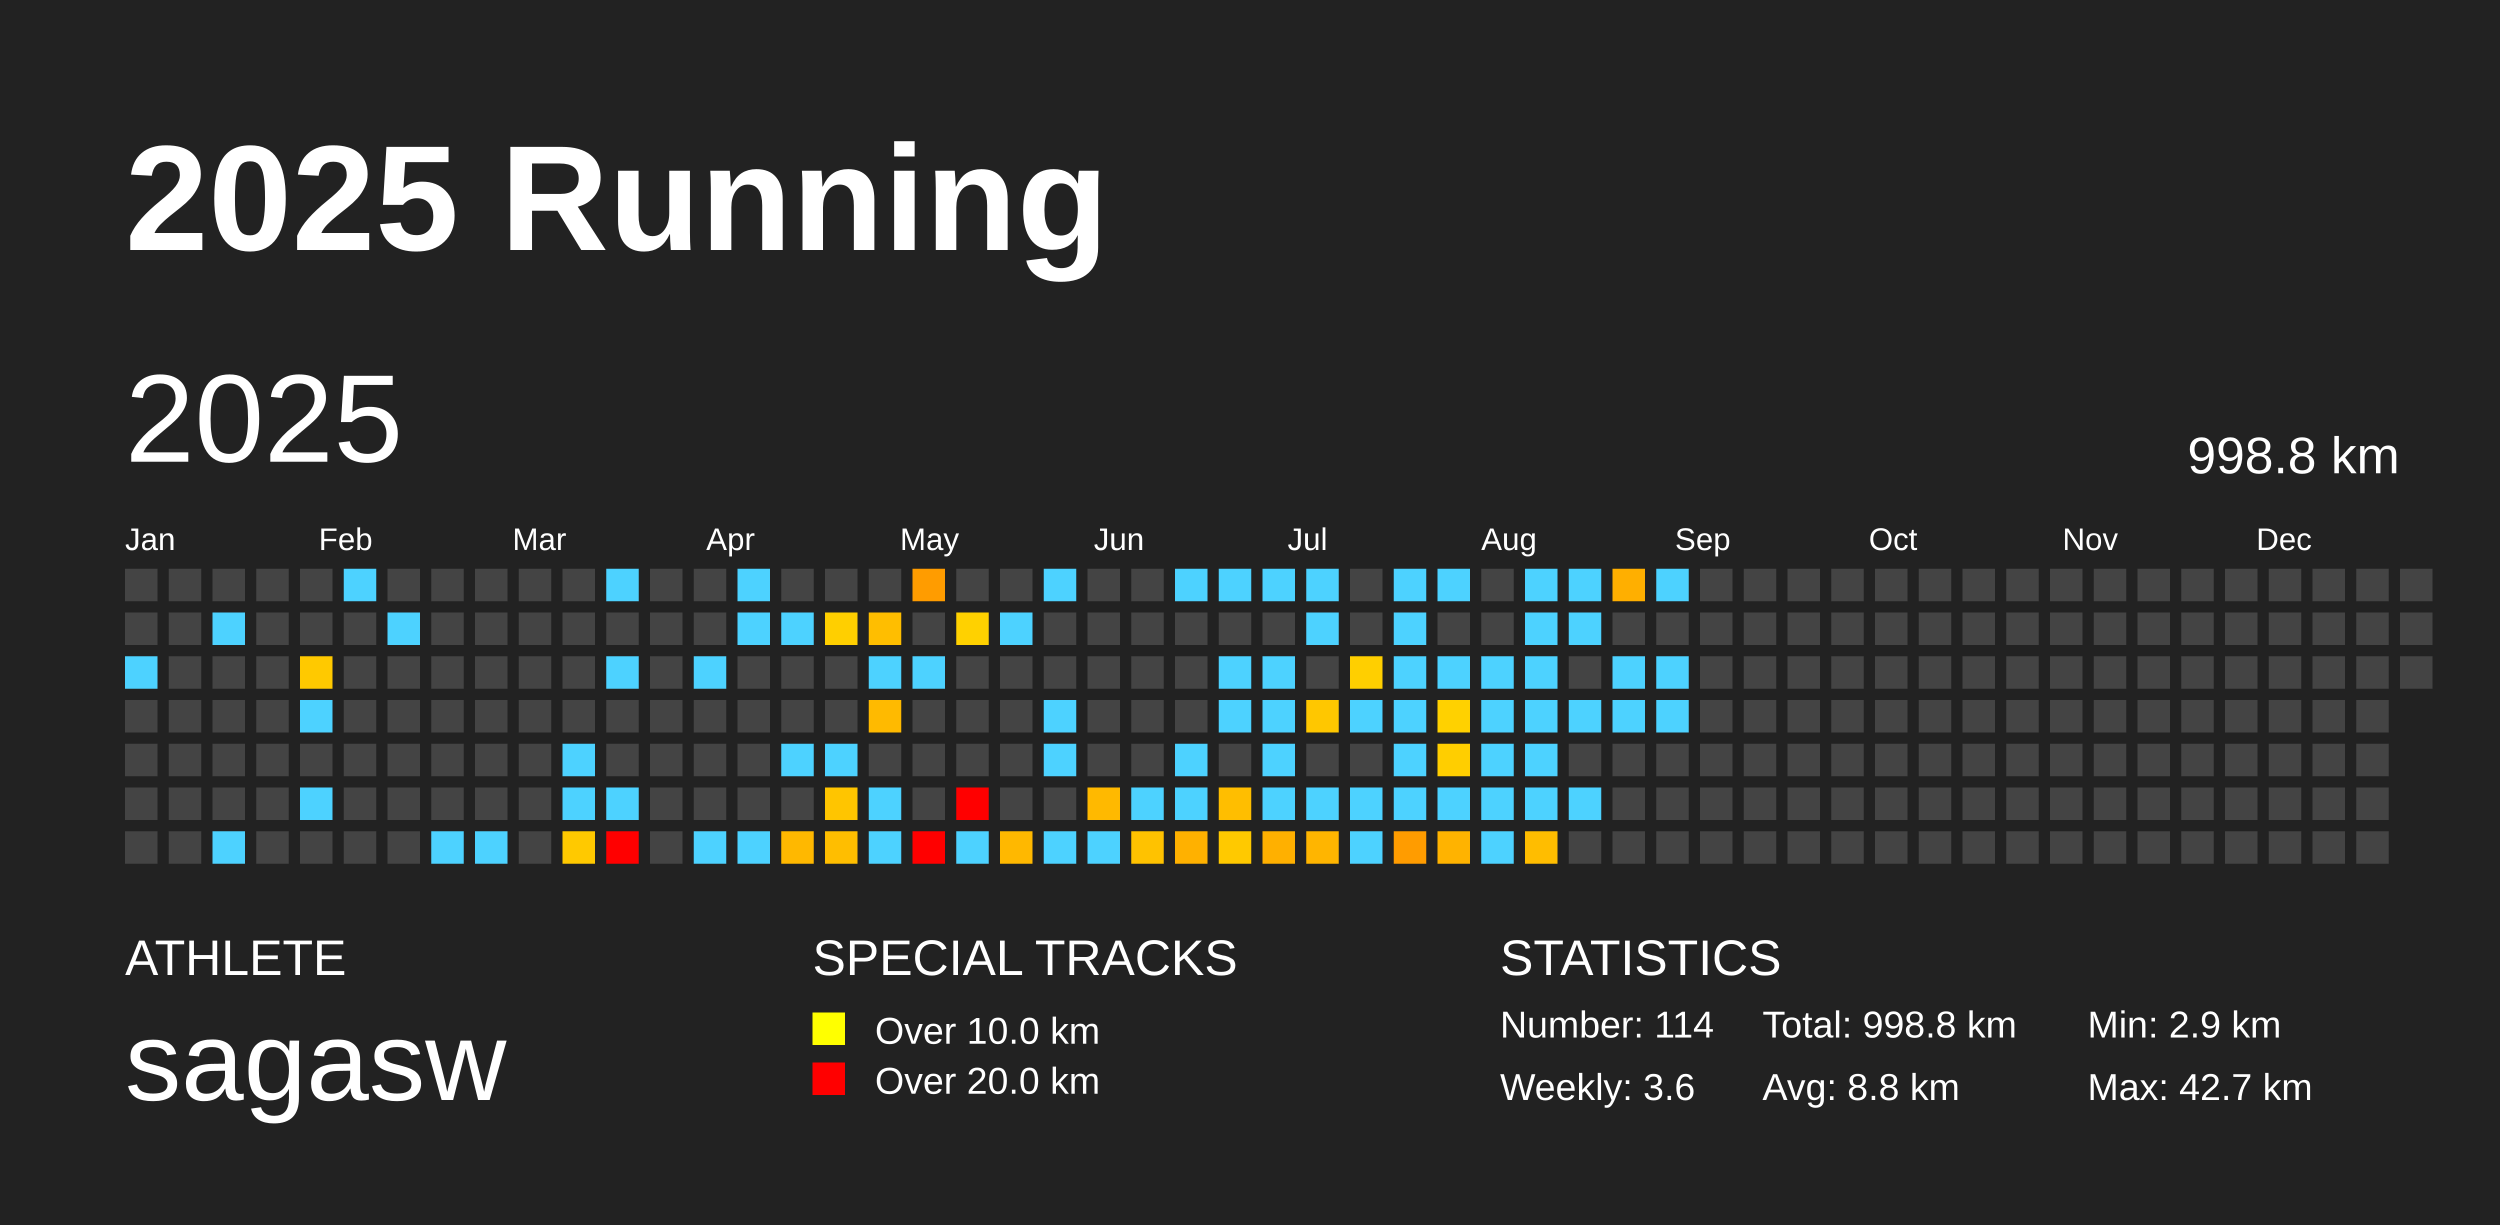
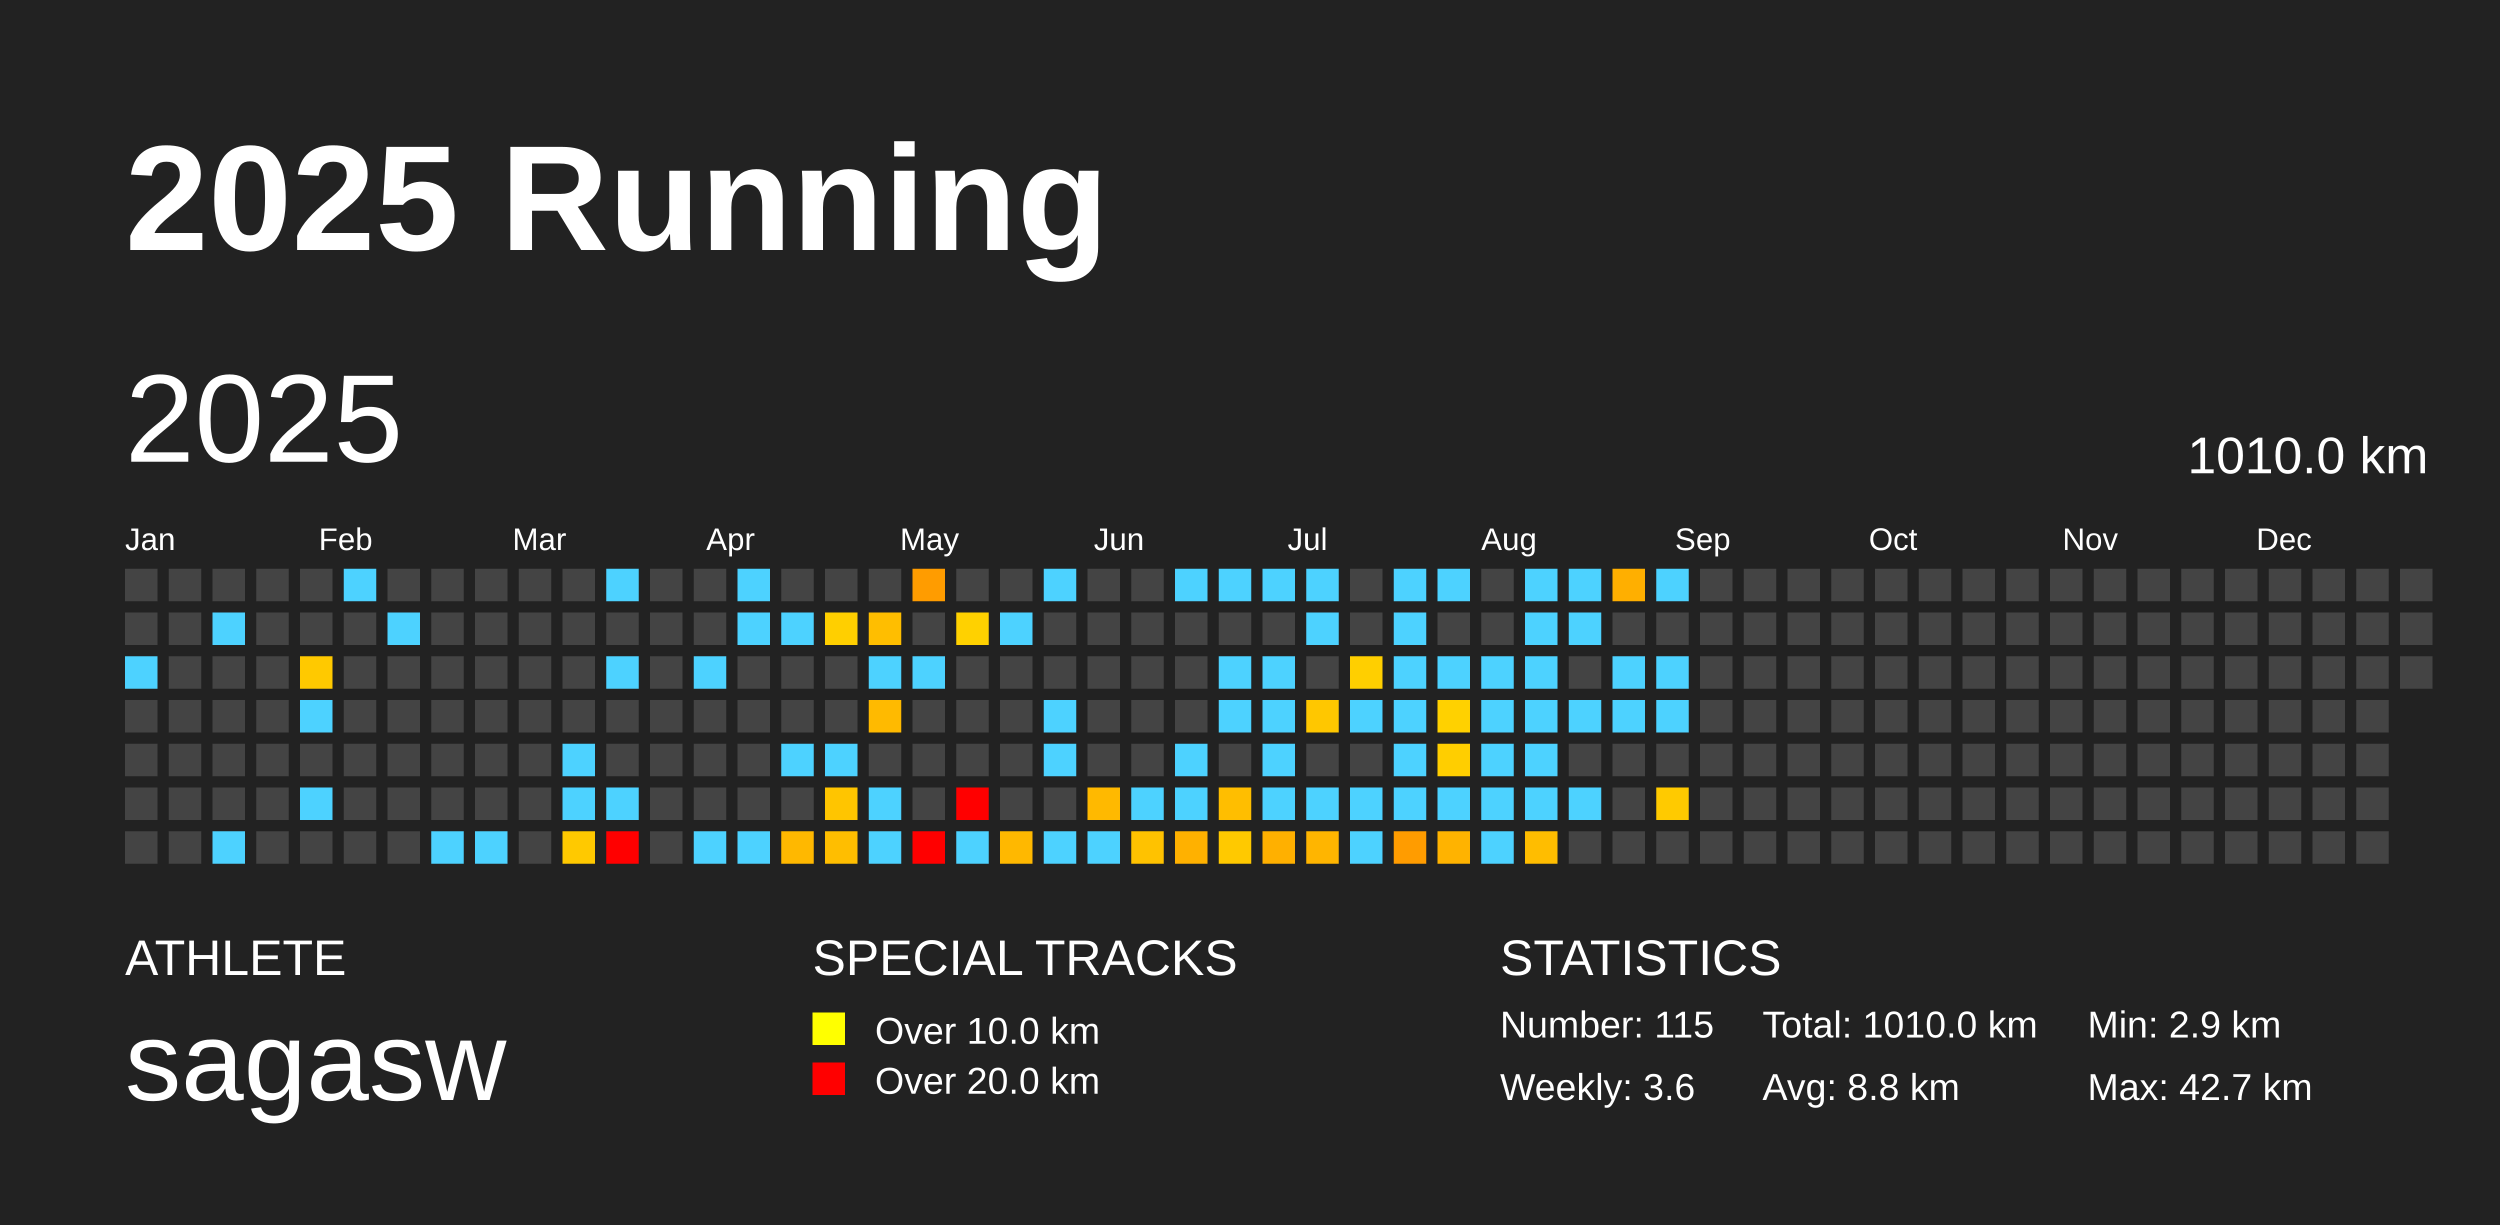
<svg xmlns="http://www.w3.org/2000/svg" baseProfile="full" height="98mm" version="1.1" viewBox="0,0,200,98" width="200mm">
  <defs />
  <rect fill="#222222" height="98" width="200" x="0" y="0" />
  <text fill="#FFFFFF" style="font-size:12px; font-family:Arial; font-weight:bold;" x="10" y="20">2025 Running</text>
  <text fill="#FFFFFF" style="font-size:4px; font-family:Arial" x="10" y="78">ATHLETE</text>
  <text fill="#FFFFFF" style="font-size:9px; font-family:Arial" x="10" y="88">sagasw</text>
  <text fill="#FFFFFF" style="font-size:4px; font-family:Arial" x="65" y="78">SPECIAL TRACKS</text>
  <rect fill="yellow" height="2.6" width="2.6" x="65" y="81" />
  <text fill="#FFFFFF" style="font-size:3px; font-family:Arial" x="70" y="83.5">Over 10.0 km</text>
  <rect fill="red" height="2.6" width="2.6" x="65" y="85" />
  <text fill="#FFFFFF" style="font-size:3px; font-family:Arial" x="70" y="87.5">Over 20.0 km</text>
  <text fill="#FFFFFF" style="font-size:4px; font-family:Arial" x="120" y="78">STATISTICS</text>
-   <text fill="#FFFFFF" style="font-size:3px; font-family:Arial" x="120" y="83">Number: 114</text>
+   <text fill="#FFFFFF" style="font-size:3px; font-family:Arial" x="120" y="83">Number: 115</text>
  <text fill="#FFFFFF" style="font-size:3px; font-family:Arial" x="120" y="88">Weekly: 3.6</text>
-   <text fill="#FFFFFF" style="font-size:3px; font-family:Arial" x="141" y="83">Total: 998.8 km</text>
+   <text fill="#FFFFFF" style="font-size:3px; font-family:Arial" x="141" y="83">Total: 1010.0 km</text>
  <text fill="#FFFFFF" style="font-size:3px; font-family:Arial" x="141" y="88">Avg: 8.8 km</text>
  <text fill="#FFFFFF" style="font-size:3px; font-family:Arial" x="167" y="83">Min: 2.9 km</text>
  <text fill="#FFFFFF" style="font-size:3px; font-family:Arial" x="167" y="88">Max: 42.7 km</text>
  <text dominant-baseline="hanging" fill="#FFFFFF" style="font-size:10.0px; font-family:Arial;" x="10" y="30">2025</text>
-   <text dominant-baseline="hanging" fill="#FFFFFF" style="font-size:4.125px; font-family:Arial;" x="175" y="35">998.8 km</text>
+   <text dominant-baseline="hanging" fill="#FFFFFF" style="font-size:4.125px; font-family:Arial;" x="175" y="35">1010.0 km</text>
  <text fill="#FFFFFF" style="font-size:2.5px; font-family:Arial" x="10.0" y="44">Jan</text>
  <text fill="#FFFFFF" style="font-size:2.5px; font-family:Arial" x="25.5" y="44">Feb</text>
  <text fill="#FFFFFF" style="font-size:2.5px; font-family:Arial" x="41.0" y="44">Mar</text>
  <text fill="#FFFFFF" style="font-size:2.5px; font-family:Arial" x="56.5" y="44">Apr</text>
  <text fill="#FFFFFF" style="font-size:2.5px; font-family:Arial" x="72.0" y="44">May</text>
  <text fill="#FFFFFF" style="font-size:2.5px; font-family:Arial" x="87.5" y="44">Jun</text>
  <text fill="#FFFFFF" style="font-size:2.5px; font-family:Arial" x="103.0" y="44">Jul</text>
  <text fill="#FFFFFF" style="font-size:2.5px; font-family:Arial" x="118.5" y="44">Aug</text>
  <text fill="#FFFFFF" style="font-size:2.5px; font-family:Arial" x="134.0" y="44">Sep</text>
  <text fill="#FFFFFF" style="font-size:2.5px; font-family:Arial" x="149.5" y="44">Oct</text>
  <text fill="#FFFFFF" style="font-size:2.5px; font-family:Arial" x="165.0" y="44">Nov</text>
  <text fill="#FFFFFF" style="font-size:2.5px; font-family:Arial" x="180.5" y="44">Dec</text>
  <rect fill="#444444" height="2.6" width="2.6" x="10.0" y="45.5" />
  <rect fill="#444444" height="2.6" width="2.6" x="10.0" y="49.0" />
  <rect fill="#4dd2ff" height="2.6" width="2.6" x="10.0" y="52.5" />
  <rect fill="#444444" height="2.6" width="2.6" x="10.0" y="56.0" />
  <rect fill="#444444" height="2.6" width="2.6" x="10.0" y="59.5" />
  <rect fill="#444444" height="2.6" width="2.6" x="10.0" y="63.0" />
  <rect fill="#444444" height="2.6" width="2.6" x="10.0" y="66.5" />
  <rect fill="#444444" height="2.6" width="2.6" x="13.5" y="45.5" />
  <rect fill="#444444" height="2.6" width="2.6" x="13.5" y="49.0" />
  <rect fill="#444444" height="2.6" width="2.6" x="13.5" y="52.5" />
  <rect fill="#444444" height="2.6" width="2.6" x="13.5" y="56.0" />
  <rect fill="#444444" height="2.6" width="2.6" x="13.5" y="59.5" />
  <rect fill="#444444" height="2.6" width="2.6" x="13.5" y="63.0" />
  <rect fill="#444444" height="2.6" width="2.6" x="13.5" y="66.5" />
  <rect fill="#444444" height="2.6" width="2.6" x="17.0" y="45.5" />
  <rect fill="#4dd2ff" height="2.6" width="2.6" x="17.0" y="49.0" />
  <rect fill="#444444" height="2.6" width="2.6" x="17.0" y="52.5" />
  <rect fill="#444444" height="2.6" width="2.6" x="17.0" y="56.0" />
  <rect fill="#444444" height="2.6" width="2.6" x="17.0" y="59.5" />
  <rect fill="#444444" height="2.6" width="2.6" x="17.0" y="63.0" />
  <rect fill="#4dd2ff" height="2.6" width="2.6" x="17.0" y="66.5" />
  <rect fill="#444444" height="2.6" width="2.6" x="20.5" y="45.5" />
  <rect fill="#444444" height="2.6" width="2.6" x="20.5" y="49.0" />
  <rect fill="#444444" height="2.6" width="2.6" x="20.5" y="52.5" />
  <rect fill="#444444" height="2.6" width="2.6" x="20.5" y="56.0" />
  <rect fill="#444444" height="2.6" width="2.6" x="20.5" y="59.5" />
  <rect fill="#444444" height="2.6" width="2.6" x="20.5" y="63.0" />
  <rect fill="#444444" height="2.6" width="2.6" x="20.5" y="66.5" />
  <rect fill="#444444" height="2.6" width="2.6" x="24.0" y="45.5" />
  <rect fill="#444444" height="2.6" width="2.6" x="24.0" y="49.0" />
  <rect fill="#ffc900" height="2.6" width="2.6" x="24.0" y="52.5" />
  <rect fill="#4dd2ff" height="2.6" width="2.6" x="24.0" y="56.0" />
  <rect fill="#444444" height="2.6" width="2.6" x="24.0" y="59.5" />
  <rect fill="#4dd2ff" height="2.6" width="2.6" x="24.0" y="63.0" />
  <rect fill="#444444" height="2.6" width="2.6" x="24.0" y="66.5" />
  <rect fill="#4dd2ff" height="2.6" width="2.6" x="27.5" y="45.5" />
  <rect fill="#444444" height="2.6" width="2.6" x="27.5" y="49.0" />
  <rect fill="#444444" height="2.6" width="2.6" x="27.5" y="52.5" />
  <rect fill="#444444" height="2.6" width="2.6" x="27.5" y="56.0" />
  <rect fill="#444444" height="2.6" width="2.6" x="27.5" y="59.5" />
  <rect fill="#444444" height="2.6" width="2.6" x="27.5" y="63.0" />
  <rect fill="#444444" height="2.6" width="2.6" x="27.5" y="66.5" />
  <rect fill="#444444" height="2.6" width="2.6" x="31.0" y="45.5" />
  <rect fill="#4dd2ff" height="2.6" width="2.6" x="31.0" y="49.0" />
  <rect fill="#444444" height="2.6" width="2.6" x="31.0" y="52.5" />
  <rect fill="#444444" height="2.6" width="2.6" x="31.0" y="56.0" />
  <rect fill="#444444" height="2.6" width="2.6" x="31.0" y="59.5" />
  <rect fill="#444444" height="2.6" width="2.6" x="31.0" y="63.0" />
  <rect fill="#444444" height="2.6" width="2.6" x="31.0" y="66.5" />
  <rect fill="#444444" height="2.6" width="2.6" x="34.5" y="45.5" />
  <rect fill="#444444" height="2.6" width="2.6" x="34.5" y="49.0" />
  <rect fill="#444444" height="2.6" width="2.6" x="34.5" y="52.5" />
  <rect fill="#444444" height="2.6" width="2.6" x="34.5" y="56.0" />
  <rect fill="#444444" height="2.6" width="2.6" x="34.5" y="59.5" />
  <rect fill="#444444" height="2.6" width="2.6" x="34.5" y="63.0" />
  <rect fill="#4dd2ff" height="2.6" width="2.6" x="34.5" y="66.5" />
  <rect fill="#444444" height="2.6" width="2.6" x="38.0" y="45.5" />
  <rect fill="#444444" height="2.6" width="2.6" x="38.0" y="49.0" />
  <rect fill="#444444" height="2.6" width="2.6" x="38.0" y="52.5" />
  <rect fill="#444444" height="2.6" width="2.6" x="38.0" y="56.0" />
  <rect fill="#444444" height="2.6" width="2.6" x="38.0" y="59.5" />
  <rect fill="#444444" height="2.6" width="2.6" x="38.0" y="63.0" />
  <rect fill="#4dd2ff" height="2.6" width="2.6" x="38.0" y="66.5" />
  <rect fill="#444444" height="2.6" width="2.6" x="41.5" y="45.5" />
  <rect fill="#444444" height="2.6" width="2.6" x="41.5" y="49.0" />
  <rect fill="#444444" height="2.6" width="2.6" x="41.5" y="52.5" />
  <rect fill="#444444" height="2.6" width="2.6" x="41.5" y="56.0" />
  <rect fill="#444444" height="2.6" width="2.6" x="41.5" y="59.5" />
  <rect fill="#444444" height="2.6" width="2.6" x="41.5" y="63.0" />
  <rect fill="#444444" height="2.6" width="2.6" x="41.5" y="66.5" />
  <rect fill="#444444" height="2.6" width="2.6" x="45.0" y="45.5" />
  <rect fill="#444444" height="2.6" width="2.6" x="45.0" y="49.0" />
  <rect fill="#444444" height="2.6" width="2.6" x="45.0" y="52.5" />
  <rect fill="#444444" height="2.6" width="2.6" x="45.0" y="56.0" />
  <rect fill="#4dd2ff" height="2.6" width="2.6" x="45.0" y="59.5" />
  <rect fill="#4dd2ff" height="2.6" width="2.6" x="45.0" y="63.0" />
  <rect fill="#ffc900" height="2.6" width="2.6" x="45.0" y="66.5" />
  <rect fill="#4dd2ff" height="2.6" width="2.6" x="48.5" y="45.5" />
  <rect fill="#444444" height="2.6" width="2.6" x="48.5" y="49.0" />
  <rect fill="#4dd2ff" height="2.6" width="2.6" x="48.5" y="52.5" />
  <rect fill="#444444" height="2.6" width="2.6" x="48.5" y="56.0" />
  <rect fill="#444444" height="2.6" width="2.6" x="48.5" y="59.5" />
  <rect fill="#4dd2ff" height="2.6" width="2.6" x="48.5" y="63.0" />
  <rect fill="red" height="2.6" width="2.6" x="48.5" y="66.5" />
  <rect fill="#444444" height="2.6" width="2.6" x="52.0" y="45.5" />
  <rect fill="#444444" height="2.6" width="2.6" x="52.0" y="49.0" />
  <rect fill="#444444" height="2.6" width="2.6" x="52.0" y="52.5" />
  <rect fill="#444444" height="2.6" width="2.6" x="52.0" y="56.0" />
  <rect fill="#444444" height="2.6" width="2.6" x="52.0" y="59.5" />
  <rect fill="#444444" height="2.6" width="2.6" x="52.0" y="63.0" />
  <rect fill="#444444" height="2.6" width="2.6" x="52.0" y="66.5" />
  <rect fill="#444444" height="2.6" width="2.6" x="55.5" y="45.5" />
  <rect fill="#444444" height="2.6" width="2.6" x="55.5" y="49.0" />
  <rect fill="#4dd2ff" height="2.6" width="2.6" x="55.5" y="52.5" />
  <rect fill="#444444" height="2.6" width="2.6" x="55.5" y="56.0" />
  <rect fill="#444444" height="2.6" width="2.6" x="55.5" y="59.5" />
  <rect fill="#444444" height="2.6" width="2.6" x="55.5" y="63.0" />
  <rect fill="#4dd2ff" height="2.6" width="2.6" x="55.5" y="66.5" />
  <rect fill="#4dd2ff" height="2.6" width="2.6" x="59.0" y="45.5" />
  <rect fill="#4dd2ff" height="2.6" width="2.6" x="59.0" y="49.0" />
  <rect fill="#444444" height="2.6" width="2.6" x="59.0" y="52.5" />
  <rect fill="#444444" height="2.6" width="2.6" x="59.0" y="56.0" />
  <rect fill="#444444" height="2.6" width="2.6" x="59.0" y="59.5" />
  <rect fill="#444444" height="2.6" width="2.6" x="59.0" y="63.0" />
  <rect fill="#4dd2ff" height="2.6" width="2.6" x="59.0" y="66.5" />
  <rect fill="#444444" height="2.6" width="2.6" x="62.5" y="45.5" />
  <rect fill="#4dd2ff" height="2.6" width="2.6" x="62.5" y="49.0" />
  <rect fill="#444444" height="2.6" width="2.6" x="62.5" y="52.5" />
  <rect fill="#444444" height="2.6" width="2.6" x="62.5" y="56.0" />
  <rect fill="#4dd2ff" height="2.6" width="2.6" x="62.5" y="59.5" />
  <rect fill="#444444" height="2.6" width="2.6" x="62.5" y="63.0" />
  <rect fill="#ffb800" height="2.6" width="2.6" x="62.5" y="66.5" />
  <rect fill="#444444" height="2.6" width="2.6" x="66.0" y="45.5" />
  <rect fill="#ffcf00" height="2.6" width="2.6" x="66.0" y="49.0" />
  <rect fill="#444444" height="2.6" width="2.6" x="66.0" y="52.5" />
  <rect fill="#444444" height="2.6" width="2.6" x="66.0" y="56.0" />
  <rect fill="#4dd2ff" height="2.6" width="2.6" x="66.0" y="59.5" />
  <rect fill="#ffc500" height="2.6" width="2.6" x="66.0" y="63.0" />
  <rect fill="#ffbe00" height="2.6" width="2.6" x="66.0" y="66.5" />
  <rect fill="#444444" height="2.6" width="2.6" x="69.5" y="45.5" />
  <rect fill="#ffbe00" height="2.6" width="2.6" x="69.5" y="49.0" />
  <rect fill="#4dd2ff" height="2.6" width="2.6" x="69.5" y="52.5" />
  <rect fill="#ffba00" height="2.6" width="2.6" x="69.5" y="56.0" />
  <rect fill="#444444" height="2.6" width="2.6" x="69.5" y="59.5" />
  <rect fill="#4dd2ff" height="2.6" width="2.6" x="69.5" y="63.0" />
  <rect fill="#4dd2ff" height="2.6" width="2.6" x="69.5" y="66.5" />
  <rect fill="#ff9c00" height="2.6" width="2.6" x="73.0" y="45.5" />
  <rect fill="#444444" height="2.6" width="2.6" x="73.0" y="49.0" />
  <rect fill="#4dd2ff" height="2.6" width="2.6" x="73.0" y="52.5" />
  <rect fill="#444444" height="2.6" width="2.6" x="73.0" y="56.0" />
  <rect fill="#444444" height="2.6" width="2.6" x="73.0" y="59.5" />
  <rect fill="#444444" height="2.6" width="2.6" x="73.0" y="63.0" />
  <rect fill="red" height="2.6" width="2.6" x="73.0" y="66.5" />
  <rect fill="#444444" height="2.6" width="2.6" x="76.5" y="45.5" />
  <rect fill="#ffd100" height="2.6" width="2.6" x="76.5" y="49.0" />
  <rect fill="#444444" height="2.6" width="2.6" x="76.5" y="52.5" />
  <rect fill="#444444" height="2.6" width="2.6" x="76.5" y="56.0" />
  <rect fill="#444444" height="2.6" width="2.6" x="76.5" y="59.5" />
  <rect fill="red" height="2.6" width="2.6" x="76.5" y="63.0" />
  <rect fill="#4dd2ff" height="2.6" width="2.6" x="76.5" y="66.5" />
  <rect fill="#444444" height="2.6" width="2.6" x="80.0" y="45.5" />
  <rect fill="#4dd2ff" height="2.6" width="2.6" x="80.0" y="49.0" />
  <rect fill="#444444" height="2.6" width="2.6" x="80.0" y="52.5" />
  <rect fill="#444444" height="2.6" width="2.6" x="80.0" y="56.0" />
  <rect fill="#444444" height="2.6" width="2.6" x="80.0" y="59.5" />
  <rect fill="#444444" height="2.6" width="2.6" x="80.0" y="63.0" />
  <rect fill="#ffb800" height="2.6" width="2.6" x="80.0" y="66.5" />
  <rect fill="#4dd2ff" height="2.6" width="2.6" x="83.5" y="45.5" />
  <rect fill="#444444" height="2.6" width="2.6" x="83.5" y="49.0" />
  <rect fill="#444444" height="2.6" width="2.6" x="83.5" y="52.5" />
  <rect fill="#4dd2ff" height="2.6" width="2.6" x="83.5" y="56.0" />
  <rect fill="#4dd2ff" height="2.6" width="2.6" x="83.5" y="59.5" />
  <rect fill="#444444" height="2.6" width="2.6" x="83.5" y="63.0" />
  <rect fill="#4dd2ff" height="2.6" width="2.6" x="83.5" y="66.5" />
  <rect fill="#444444" height="2.6" width="2.6" x="87.0" y="45.5" />
  <rect fill="#444444" height="2.6" width="2.6" x="87.0" y="49.0" />
  <rect fill="#444444" height="2.6" width="2.6" x="87.0" y="52.5" />
  <rect fill="#444444" height="2.6" width="2.6" x="87.0" y="56.0" />
  <rect fill="#444444" height="2.6" width="2.6" x="87.0" y="59.5" />
  <rect fill="#ffb900" height="2.6" width="2.6" x="87.0" y="63.0" />
  <rect fill="#4dd2ff" height="2.6" width="2.6" x="87.0" y="66.5" />
  <rect fill="#444444" height="2.6" width="2.6" x="90.5" y="45.5" />
  <rect fill="#444444" height="2.6" width="2.6" x="90.5" y="49.0" />
  <rect fill="#444444" height="2.6" width="2.6" x="90.5" y="52.5" />
  <rect fill="#444444" height="2.6" width="2.6" x="90.5" y="56.0" />
  <rect fill="#444444" height="2.6" width="2.6" x="90.5" y="59.5" />
  <rect fill="#4dd2ff" height="2.6" width="2.6" x="90.5" y="63.0" />
  <rect fill="#ffc200" height="2.6" width="2.6" x="90.5" y="66.5" />
  <rect fill="#4dd2ff" height="2.6" width="2.6" x="94.0" y="45.5" />
  <rect fill="#444444" height="2.6" width="2.6" x="94.0" y="49.0" />
  <rect fill="#444444" height="2.6" width="2.6" x="94.0" y="52.5" />
  <rect fill="#444444" height="2.6" width="2.6" x="94.0" y="56.0" />
  <rect fill="#4dd2ff" height="2.6" width="2.6" x="94.0" y="59.5" />
  <rect fill="#4dd2ff" height="2.6" width="2.6" x="94.0" y="63.0" />
  <rect fill="#ffb100" height="2.6" width="2.6" x="94.0" y="66.5" />
  <rect fill="#4dd2ff" height="2.6" width="2.6" x="97.5" y="45.5" />
  <rect fill="#444444" height="2.6" width="2.6" x="97.5" y="49.0" />
  <rect fill="#4dd2ff" height="2.6" width="2.6" x="97.5" y="52.5" />
  <rect fill="#4dd2ff" height="2.6" width="2.6" x="97.5" y="56.0" />
  <rect fill="#444444" height="2.6" width="2.6" x="97.5" y="59.5" />
  <rect fill="#ffbe00" height="2.6" width="2.6" x="97.5" y="63.0" />
  <rect fill="#ffc900" height="2.6" width="2.6" x="97.5" y="66.5" />
  <rect fill="#4dd2ff" height="2.6" width="2.6" x="101.0" y="45.5" />
  <rect fill="#444444" height="2.6" width="2.6" x="101.0" y="49.0" />
  <rect fill="#4dd2ff" height="2.6" width="2.6" x="101.0" y="52.5" />
  <rect fill="#4dd2ff" height="2.6" width="2.6" x="101.0" y="56.0" />
  <rect fill="#4dd2ff" height="2.6" width="2.6" x="101.0" y="59.5" />
  <rect fill="#4dd2ff" height="2.6" width="2.6" x="101.0" y="63.0" />
  <rect fill="#ffb000" height="2.6" width="2.6" x="101.0" y="66.5" />
  <rect fill="#4dd2ff" height="2.6" width="2.6" x="104.5" y="45.5" />
  <rect fill="#4dd2ff" height="2.6" width="2.6" x="104.5" y="49.0" />
  <rect fill="#444444" height="2.6" width="2.6" x="104.5" y="52.5" />
  <rect fill="#ffc700" height="2.6" width="2.6" x="104.5" y="56.0" />
  <rect fill="#444444" height="2.6" width="2.6" x="104.5" y="59.5" />
  <rect fill="#4dd2ff" height="2.6" width="2.6" x="104.5" y="63.0" />
  <rect fill="#ffb500" height="2.6" width="2.6" x="104.5" y="66.5" />
  <rect fill="#444444" height="2.6" width="2.6" x="108.0" y="45.5" />
  <rect fill="#444444" height="2.6" width="2.6" x="108.0" y="49.0" />
  <rect fill="#ffcf00" height="2.6" width="2.6" x="108.0" y="52.5" />
  <rect fill="#4dd2ff" height="2.6" width="2.6" x="108.0" y="56.0" />
  <rect fill="#444444" height="2.6" width="2.6" x="108.0" y="59.5" />
  <rect fill="#4dd2ff" height="2.6" width="2.6" x="108.0" y="63.0" />
  <rect fill="#4dd2ff" height="2.6" width="2.6" x="108.0" y="66.5" />
  <rect fill="#4dd2ff" height="2.6" width="2.6" x="111.5" y="45.5" />
  <rect fill="#4dd2ff" height="2.6" width="2.6" x="111.5" y="49.0" />
  <rect fill="#4dd2ff" height="2.6" width="2.6" x="111.5" y="52.5" />
  <rect fill="#4dd2ff" height="2.6" width="2.6" x="111.5" y="56.0" />
  <rect fill="#4dd2ff" height="2.6" width="2.6" x="111.5" y="59.5" />
  <rect fill="#4dd2ff" height="2.6" width="2.6" x="111.5" y="63.0" />
  <rect fill="#ff9c00" height="2.6" width="2.6" x="111.5" y="66.5" />
  <rect fill="#4dd2ff" height="2.6" width="2.6" x="115.0" y="45.5" />
  <rect fill="#444444" height="2.6" width="2.6" x="115.0" y="49.0" />
  <rect fill="#4dd2ff" height="2.6" width="2.6" x="115.0" y="52.5" />
  <rect fill="#ffd100" height="2.6" width="2.6" x="115.0" y="56.0" />
  <rect fill="#ffce00" height="2.6" width="2.6" x="115.0" y="59.5" />
  <rect fill="#4dd2ff" height="2.6" width="2.6" x="115.0" y="63.0" />
  <rect fill="#ffb300" height="2.6" width="2.6" x="115.0" y="66.5" />
  <rect fill="#444444" height="2.6" width="2.6" x="118.5" y="45.5" />
  <rect fill="#444444" height="2.6" width="2.6" x="118.5" y="49.0" />
  <rect fill="#4dd2ff" height="2.6" width="2.6" x="118.5" y="52.5" />
  <rect fill="#4dd2ff" height="2.6" width="2.6" x="118.5" y="56.0" />
  <rect fill="#4dd2ff" height="2.6" width="2.6" x="118.5" y="59.5" />
  <rect fill="#4dd2ff" height="2.6" width="2.6" x="118.5" y="63.0" />
  <rect fill="#4dd2ff" height="2.6" width="2.6" x="118.5" y="66.5" />
  <rect fill="#4dd2ff" height="2.6" width="2.6" x="122.0" y="45.5" />
  <rect fill="#4dd2ff" height="2.6" width="2.6" x="122.0" y="49.0" />
  <rect fill="#4dd2ff" height="2.6" width="2.6" x="122.0" y="52.5" />
  <rect fill="#4dd2ff" height="2.6" width="2.6" x="122.0" y="56.0" />
  <rect fill="#4dd2ff" height="2.6" width="2.6" x="122.0" y="59.5" />
  <rect fill="#4dd2ff" height="2.6" width="2.6" x="122.0" y="63.0" />
  <rect fill="#ffbd00" height="2.6" width="2.6" x="122.0" y="66.5" />
  <rect fill="#4dd2ff" height="2.6" width="2.6" x="125.5" y="45.5" />
  <rect fill="#4dd2ff" height="2.6" width="2.6" x="125.5" y="49.0" />
  <rect fill="#444444" height="2.6" width="2.6" x="125.5" y="52.5" />
  <rect fill="#4dd2ff" height="2.6" width="2.6" x="125.5" y="56.0" />
  <rect fill="#444444" height="2.6" width="2.6" x="125.5" y="59.5" />
  <rect fill="#4dd2ff" height="2.6" width="2.6" x="125.5" y="63.0" />
  <rect fill="#444444" height="2.6" width="2.6" x="125.5" y="66.5" />
  <rect fill="#ffaf00" height="2.6" width="2.6" x="129.0" y="45.5" />
  <rect fill="#444444" height="2.6" width="2.6" x="129.0" y="49.0" />
  <rect fill="#4dd2ff" height="2.6" width="2.6" x="129.0" y="52.5" />
  <rect fill="#4dd2ff" height="2.6" width="2.6" x="129.0" y="56.0" />
  <rect fill="#444444" height="2.6" width="2.6" x="129.0" y="59.5" />
  <rect fill="#444444" height="2.6" width="2.6" x="129.0" y="63.0" />
  <rect fill="#444444" height="2.6" width="2.6" x="129.0" y="66.5" />
  <rect fill="#4dd2ff" height="2.6" width="2.6" x="132.5" y="45.5" />
  <rect fill="#444444" height="2.6" width="2.6" x="132.5" y="49.0" />
  <rect fill="#4dd2ff" height="2.6" width="2.6" x="132.5" y="52.5" />
  <rect fill="#4dd2ff" height="2.6" width="2.6" x="132.5" y="56.0" />
  <rect fill="#444444" height="2.6" width="2.6" x="132.5" y="59.5" />
-   <rect fill="#444444" height="2.6" width="2.6" x="132.5" y="63.0" />
+   <rect fill="#ffca00" height="2.6" width="2.6" x="132.5" y="63.0" />
  <rect fill="#444444" height="2.6" width="2.6" x="132.5" y="66.5" />
  <rect fill="#444444" height="2.6" width="2.6" x="136.0" y="45.5" />
  <rect fill="#444444" height="2.6" width="2.6" x="136.0" y="49.0" />
  <rect fill="#444444" height="2.6" width="2.6" x="136.0" y="52.5" />
  <rect fill="#444444" height="2.6" width="2.6" x="136.0" y="56.0" />
  <rect fill="#444444" height="2.6" width="2.6" x="136.0" y="59.5" />
  <rect fill="#444444" height="2.6" width="2.6" x="136.0" y="63.0" />
  <rect fill="#444444" height="2.6" width="2.6" x="136.0" y="66.5" />
  <rect fill="#444444" height="2.6" width="2.6" x="139.5" y="45.5" />
  <rect fill="#444444" height="2.6" width="2.6" x="139.5" y="49.0" />
  <rect fill="#444444" height="2.6" width="2.6" x="139.5" y="52.5" />
  <rect fill="#444444" height="2.6" width="2.6" x="139.5" y="56.0" />
  <rect fill="#444444" height="2.6" width="2.6" x="139.5" y="59.5" />
  <rect fill="#444444" height="2.6" width="2.6" x="139.5" y="63.0" />
  <rect fill="#444444" height="2.6" width="2.6" x="139.5" y="66.5" />
  <rect fill="#444444" height="2.6" width="2.6" x="143.0" y="45.5" />
  <rect fill="#444444" height="2.6" width="2.6" x="143.0" y="49.0" />
  <rect fill="#444444" height="2.6" width="2.6" x="143.0" y="52.5" />
  <rect fill="#444444" height="2.6" width="2.6" x="143.0" y="56.0" />
  <rect fill="#444444" height="2.6" width="2.6" x="143.0" y="59.5" />
  <rect fill="#444444" height="2.6" width="2.6" x="143.0" y="63.0" />
  <rect fill="#444444" height="2.6" width="2.6" x="143.0" y="66.5" />
  <rect fill="#444444" height="2.6" width="2.6" x="146.5" y="45.5" />
  <rect fill="#444444" height="2.6" width="2.6" x="146.5" y="49.0" />
  <rect fill="#444444" height="2.6" width="2.6" x="146.5" y="52.5" />
  <rect fill="#444444" height="2.6" width="2.6" x="146.5" y="56.0" />
  <rect fill="#444444" height="2.6" width="2.6" x="146.5" y="59.5" />
  <rect fill="#444444" height="2.6" width="2.6" x="146.5" y="63.0" />
  <rect fill="#444444" height="2.6" width="2.6" x="146.5" y="66.5" />
  <rect fill="#444444" height="2.6" width="2.6" x="150.0" y="45.5" />
  <rect fill="#444444" height="2.6" width="2.6" x="150.0" y="49.0" />
  <rect fill="#444444" height="2.6" width="2.6" x="150.0" y="52.5" />
  <rect fill="#444444" height="2.6" width="2.6" x="150.0" y="56.0" />
  <rect fill="#444444" height="2.6" width="2.6" x="150.0" y="59.5" />
  <rect fill="#444444" height="2.6" width="2.6" x="150.0" y="63.0" />
  <rect fill="#444444" height="2.6" width="2.6" x="150.0" y="66.5" />
  <rect fill="#444444" height="2.6" width="2.6" x="153.5" y="45.5" />
  <rect fill="#444444" height="2.6" width="2.6" x="153.5" y="49.0" />
  <rect fill="#444444" height="2.6" width="2.6" x="153.5" y="52.5" />
  <rect fill="#444444" height="2.6" width="2.6" x="153.5" y="56.0" />
  <rect fill="#444444" height="2.6" width="2.6" x="153.5" y="59.5" />
  <rect fill="#444444" height="2.6" width="2.6" x="153.5" y="63.0" />
  <rect fill="#444444" height="2.6" width="2.6" x="153.5" y="66.5" />
  <rect fill="#444444" height="2.6" width="2.6" x="157.0" y="45.5" />
  <rect fill="#444444" height="2.6" width="2.6" x="157.0" y="49.0" />
  <rect fill="#444444" height="2.6" width="2.6" x="157.0" y="52.5" />
  <rect fill="#444444" height="2.6" width="2.6" x="157.0" y="56.0" />
  <rect fill="#444444" height="2.6" width="2.6" x="157.0" y="59.5" />
  <rect fill="#444444" height="2.6" width="2.6" x="157.0" y="63.0" />
  <rect fill="#444444" height="2.6" width="2.6" x="157.0" y="66.5" />
  <rect fill="#444444" height="2.6" width="2.6" x="160.5" y="45.5" />
  <rect fill="#444444" height="2.6" width="2.6" x="160.5" y="49.0" />
  <rect fill="#444444" height="2.6" width="2.6" x="160.5" y="52.5" />
  <rect fill="#444444" height="2.6" width="2.6" x="160.5" y="56.0" />
  <rect fill="#444444" height="2.6" width="2.6" x="160.5" y="59.5" />
  <rect fill="#444444" height="2.6" width="2.6" x="160.5" y="63.0" />
  <rect fill="#444444" height="2.6" width="2.6" x="160.5" y="66.5" />
  <rect fill="#444444" height="2.6" width="2.6" x="164.0" y="45.5" />
  <rect fill="#444444" height="2.6" width="2.6" x="164.0" y="49.0" />
  <rect fill="#444444" height="2.6" width="2.6" x="164.0" y="52.5" />
  <rect fill="#444444" height="2.6" width="2.6" x="164.0" y="56.0" />
  <rect fill="#444444" height="2.6" width="2.6" x="164.0" y="59.5" />
  <rect fill="#444444" height="2.6" width="2.6" x="164.0" y="63.0" />
  <rect fill="#444444" height="2.6" width="2.6" x="164.0" y="66.5" />
  <rect fill="#444444" height="2.6" width="2.6" x="167.5" y="45.5" />
  <rect fill="#444444" height="2.6" width="2.6" x="167.5" y="49.0" />
  <rect fill="#444444" height="2.6" width="2.6" x="167.5" y="52.5" />
  <rect fill="#444444" height="2.6" width="2.6" x="167.5" y="56.0" />
  <rect fill="#444444" height="2.6" width="2.6" x="167.5" y="59.5" />
  <rect fill="#444444" height="2.6" width="2.6" x="167.5" y="63.0" />
  <rect fill="#444444" height="2.6" width="2.6" x="167.5" y="66.5" />
  <rect fill="#444444" height="2.6" width="2.6" x="171.0" y="45.5" />
  <rect fill="#444444" height="2.6" width="2.6" x="171.0" y="49.0" />
  <rect fill="#444444" height="2.6" width="2.6" x="171.0" y="52.5" />
  <rect fill="#444444" height="2.6" width="2.6" x="171.0" y="56.0" />
  <rect fill="#444444" height="2.6" width="2.6" x="171.0" y="59.5" />
  <rect fill="#444444" height="2.6" width="2.6" x="171.0" y="63.0" />
  <rect fill="#444444" height="2.6" width="2.6" x="171.0" y="66.5" />
  <rect fill="#444444" height="2.6" width="2.6" x="174.5" y="45.5" />
  <rect fill="#444444" height="2.6" width="2.6" x="174.5" y="49.0" />
  <rect fill="#444444" height="2.6" width="2.6" x="174.5" y="52.5" />
  <rect fill="#444444" height="2.6" width="2.6" x="174.5" y="56.0" />
  <rect fill="#444444" height="2.6" width="2.6" x="174.5" y="59.5" />
  <rect fill="#444444" height="2.6" width="2.6" x="174.5" y="63.0" />
  <rect fill="#444444" height="2.6" width="2.6" x="174.5" y="66.5" />
  <rect fill="#444444" height="2.6" width="2.6" x="178.0" y="45.5" />
  <rect fill="#444444" height="2.6" width="2.6" x="178.0" y="49.0" />
  <rect fill="#444444" height="2.6" width="2.6" x="178.0" y="52.5" />
  <rect fill="#444444" height="2.6" width="2.6" x="178.0" y="56.0" />
  <rect fill="#444444" height="2.6" width="2.6" x="178.0" y="59.5" />
  <rect fill="#444444" height="2.6" width="2.6" x="178.0" y="63.0" />
  <rect fill="#444444" height="2.6" width="2.6" x="178.0" y="66.5" />
  <rect fill="#444444" height="2.6" width="2.6" x="181.5" y="45.5" />
  <rect fill="#444444" height="2.6" width="2.6" x="181.5" y="49.0" />
  <rect fill="#444444" height="2.6" width="2.6" x="181.5" y="52.5" />
  <rect fill="#444444" height="2.6" width="2.6" x="181.5" y="56.0" />
  <rect fill="#444444" height="2.6" width="2.6" x="181.5" y="59.5" />
  <rect fill="#444444" height="2.6" width="2.6" x="181.5" y="63.0" />
  <rect fill="#444444" height="2.6" width="2.6" x="181.5" y="66.5" />
  <rect fill="#444444" height="2.6" width="2.6" x="185.0" y="45.5" />
  <rect fill="#444444" height="2.6" width="2.6" x="185.0" y="49.0" />
  <rect fill="#444444" height="2.6" width="2.6" x="185.0" y="52.5" />
  <rect fill="#444444" height="2.6" width="2.6" x="185.0" y="56.0" />
  <rect fill="#444444" height="2.6" width="2.6" x="185.0" y="59.5" />
  <rect fill="#444444" height="2.6" width="2.6" x="185.0" y="63.0" />
  <rect fill="#444444" height="2.6" width="2.6" x="185.0" y="66.5" />
  <rect fill="#444444" height="2.6" width="2.6" x="188.5" y="45.5" />
  <rect fill="#444444" height="2.6" width="2.6" x="188.5" y="49.0" />
  <rect fill="#444444" height="2.6" width="2.6" x="188.5" y="52.5" />
  <rect fill="#444444" height="2.6" width="2.6" x="188.5" y="56.0" />
  <rect fill="#444444" height="2.6" width="2.6" x="188.5" y="59.5" />
  <rect fill="#444444" height="2.6" width="2.6" x="188.5" y="63.0" />
  <rect fill="#444444" height="2.6" width="2.6" x="188.5" y="66.5" />
  <rect fill="#444444" height="2.6" width="2.6" x="192.0" y="45.5" />
  <rect fill="#444444" height="2.6" width="2.6" x="192.0" y="49.0" />
  <rect fill="#444444" height="2.6" width="2.6" x="192.0" y="52.5" />
</svg>
